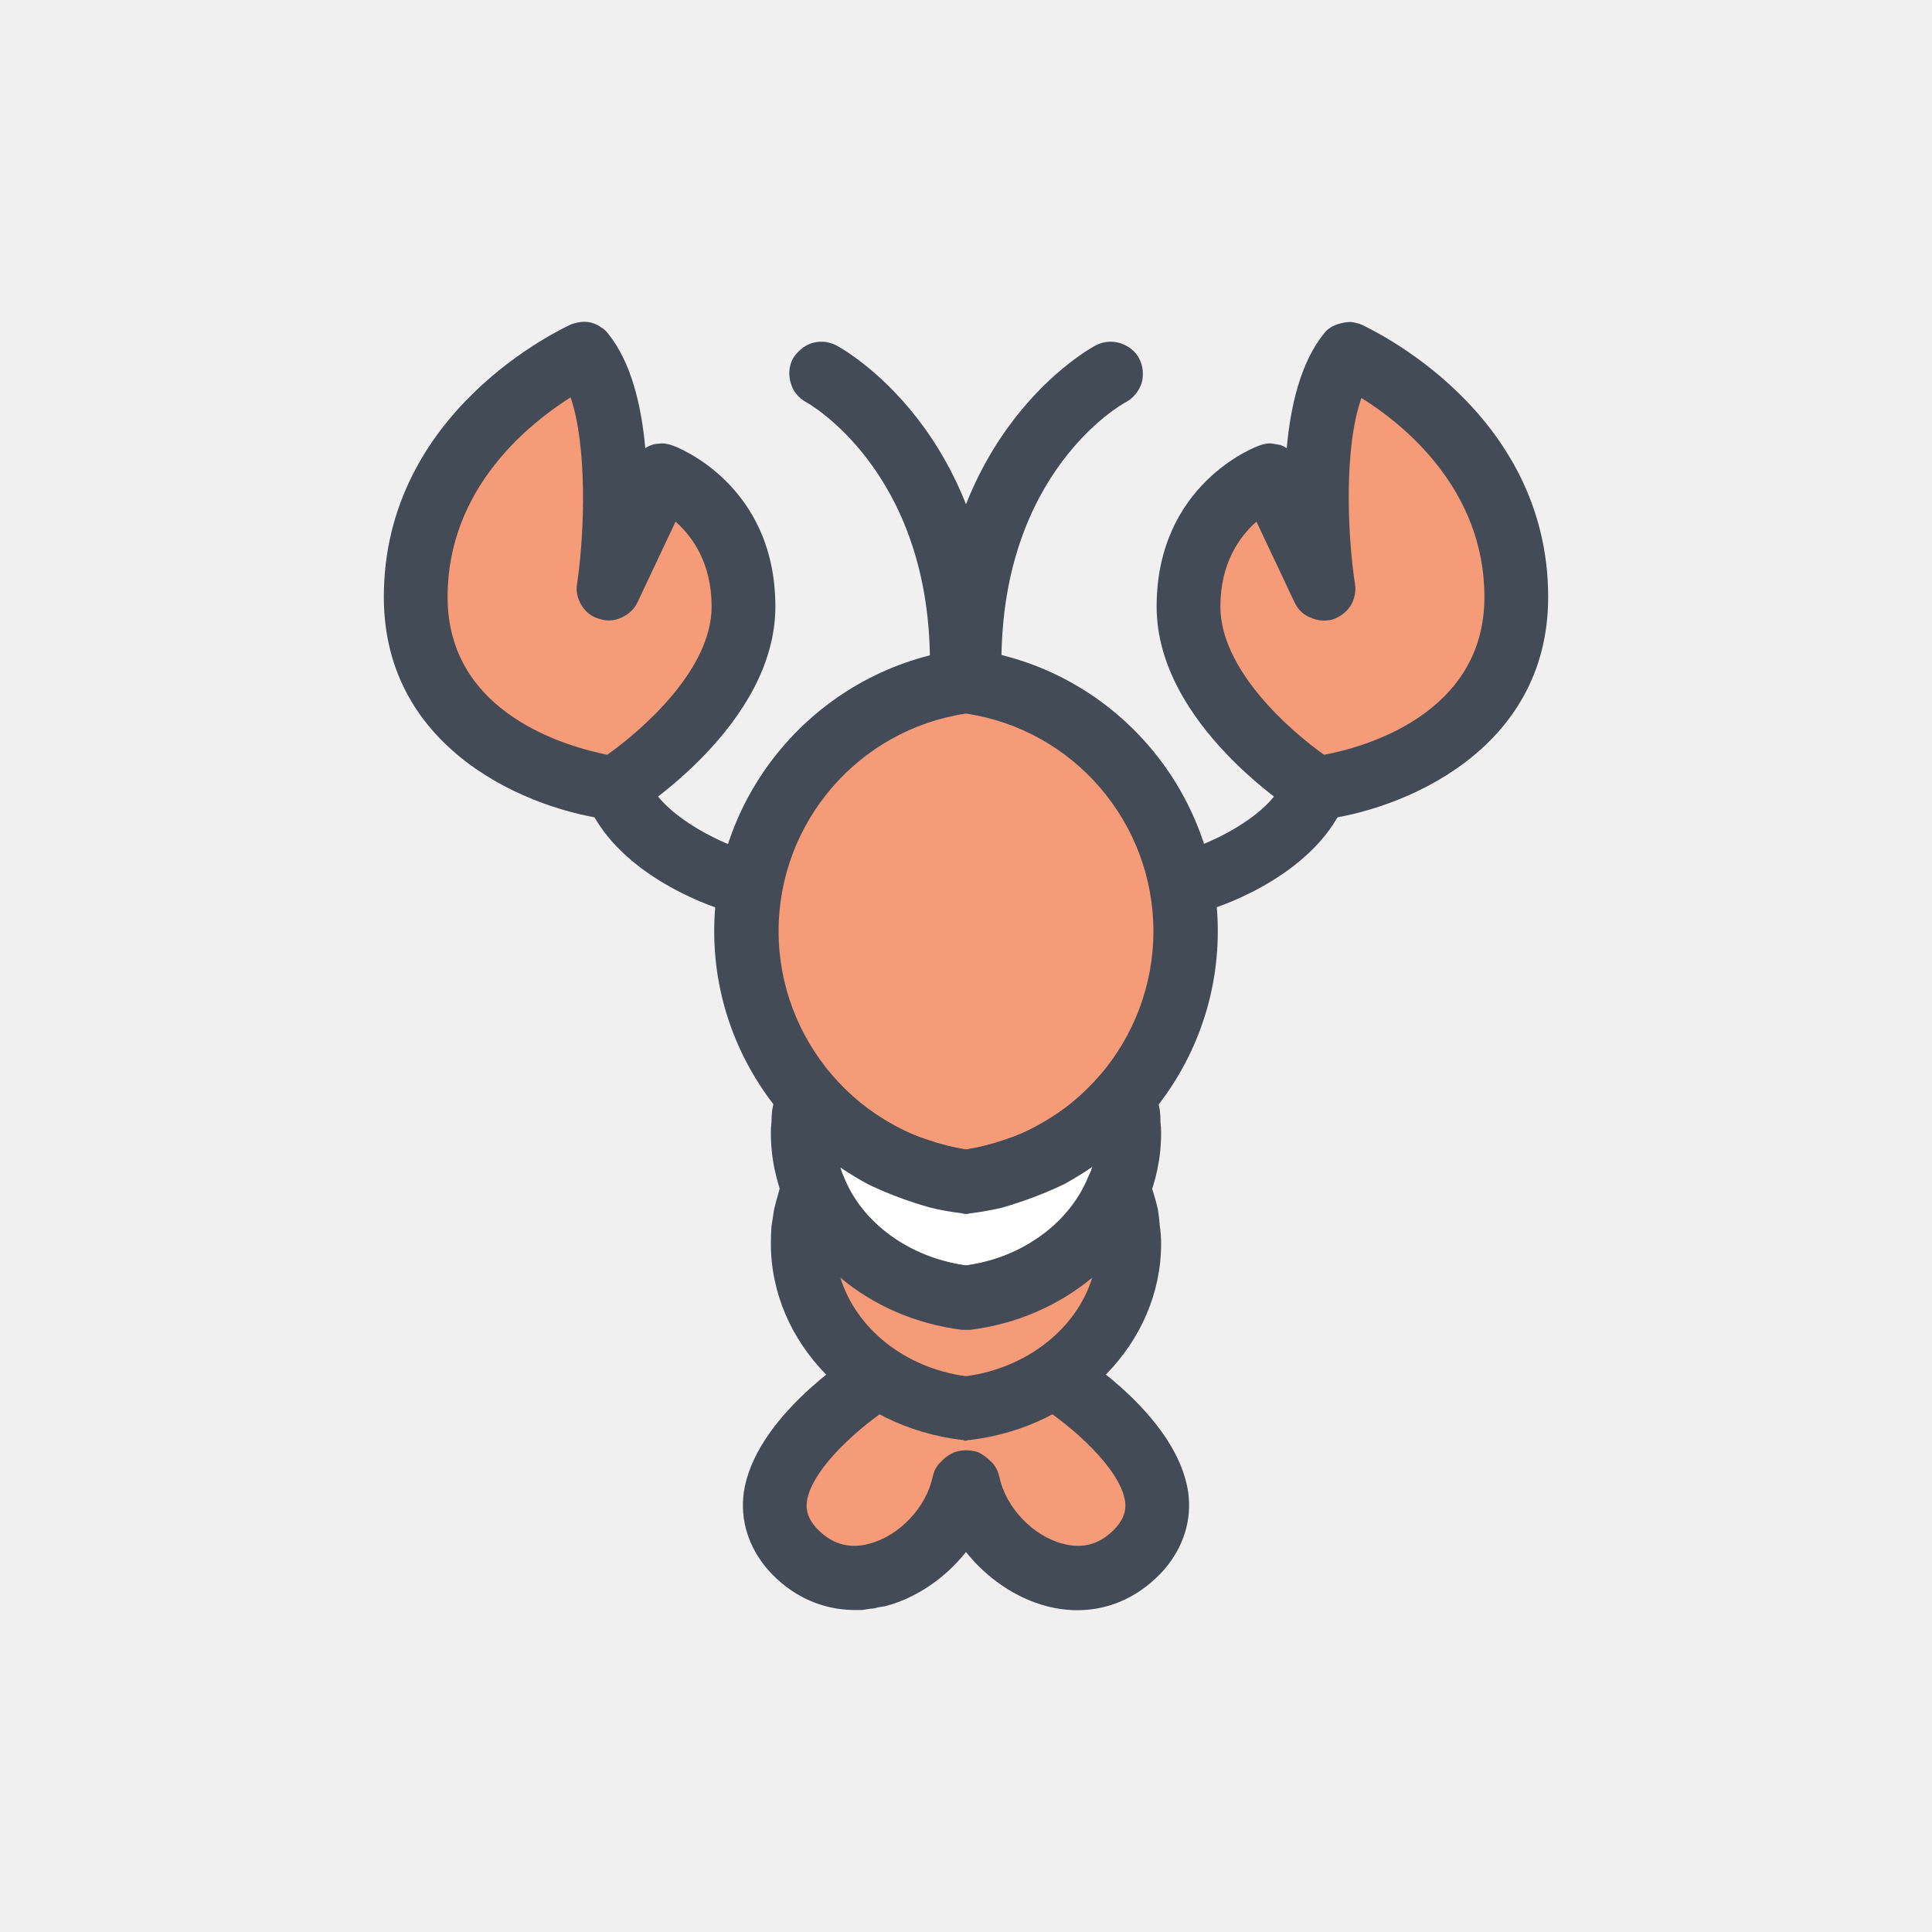
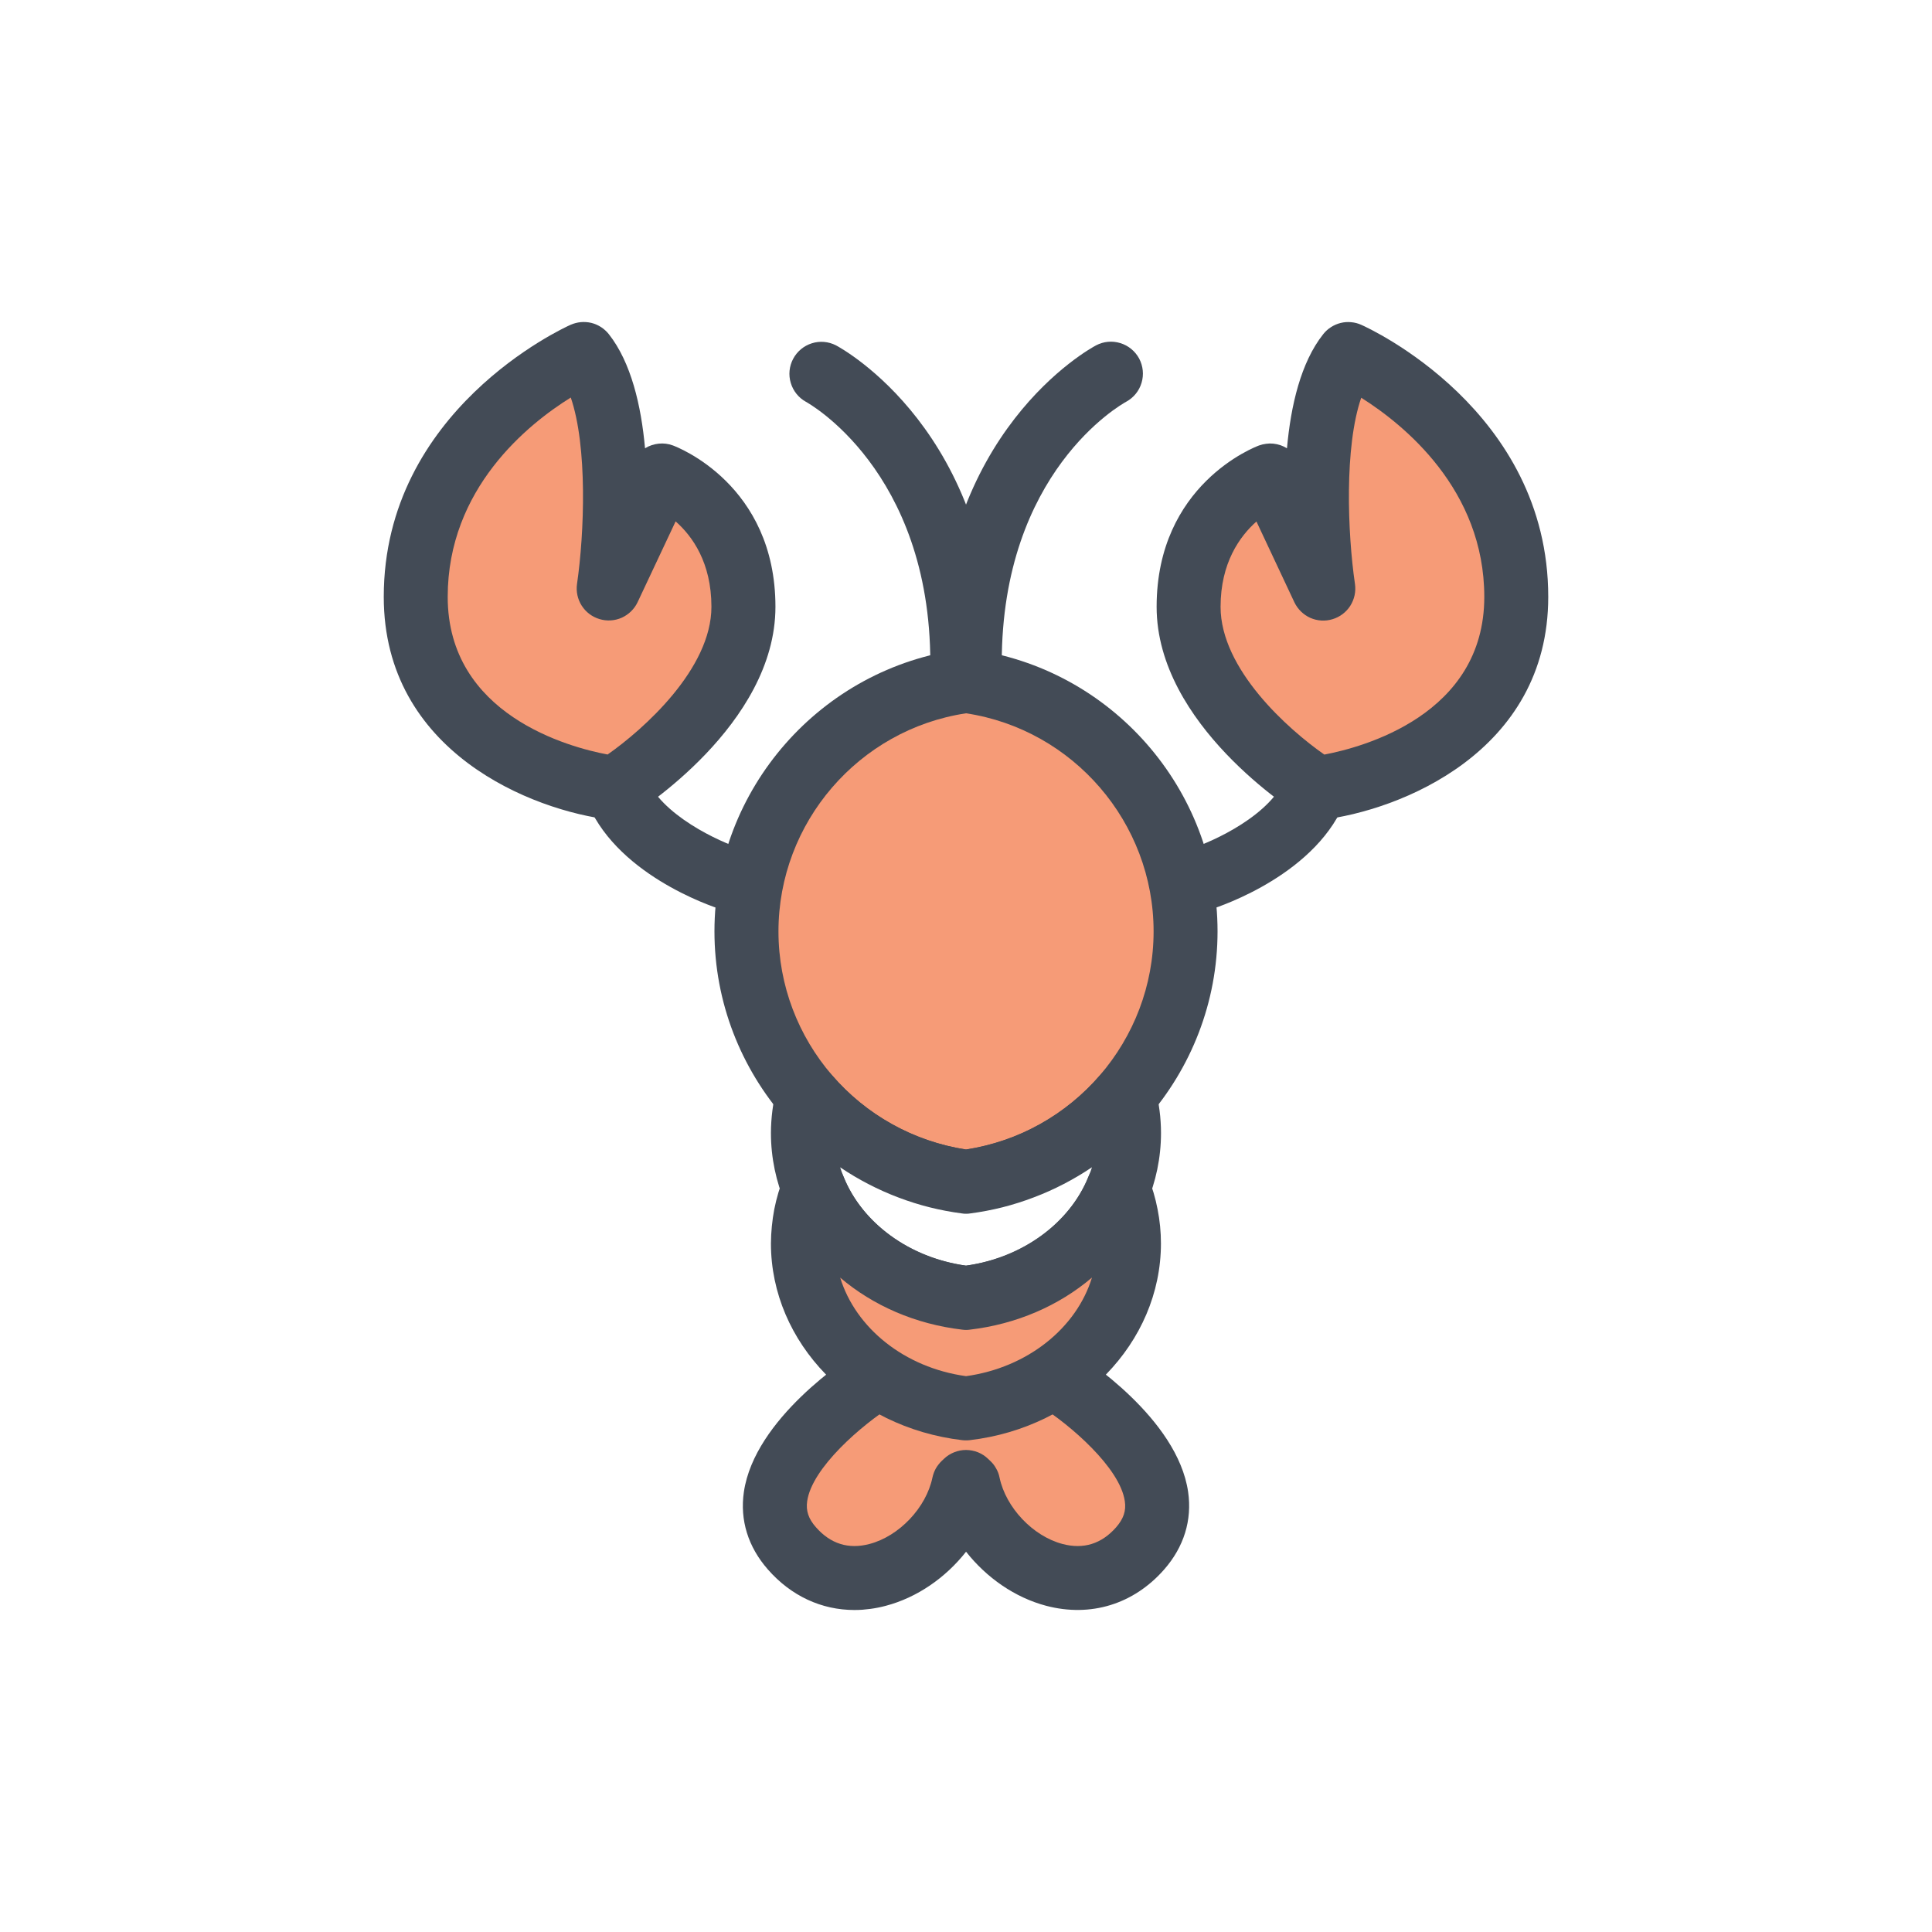
<svg xmlns="http://www.w3.org/2000/svg" version="1.2" viewBox="0 0 300 300" width="300" height="300">
-   <style>.a{fill:#f69b77}.b{fill:#434b56}.c{fill:#fff}</style>
-   <path class="a" d="m135.9 214.1c0 0-23.3 14.6-12.9 26.3 9 10.4 24.3 1.6 26.7-9.9l0.3-0.4 0.4 0.4c2.4 11.5 17.6 20.3 26.6 9.9 10.4-11.7-12.9-26.3-12.9-26.3" />
-   <path class="b" d="m132.7 250c-5.1 0-9.9-2.2-13.5-6.3-3-3.5-4.3-7.7-3.7-12 1.7-11.4 16.1-20.8 17.7-21.8 1.2-0.7 2.5-0.9 3.8-0.6 1.3 0.3 2.4 1 3.1 2.2 0.7 1.1 0.9 2.4 0.6 3.7-0.3 1.3-1.1 2.4-2.2 3.1-4.7 3-12.4 9.6-13.2 14.8-0.2 1.5 0.2 2.7 1.4 4.1 2.3 2.5 5.1 3.4 8.3 2.5 4.6-1.2 8.8-5.6 9.8-10.3q0.1-0.3 0.2-0.7 0.1-0.3 0.3-0.7 0.2-0.3 0.4-0.6 0.3-0.3 0.5-0.5l0.4-0.4q0.7-0.6 1.6-1 0.9-0.3 1.8-0.3 1 0 1.9 0.3 0.8 0.4 1.5 1l0.4 0.4q0.3 0.2 0.5 0.5 0.2 0.3 0.4 0.6 0.2 0.4 0.3 0.7 0.1 0.4 0.2 0.7c1 4.7 5.2 9.1 9.8 10.3 3.3 0.9 6 0 8.3-2.5 1.2-1.4 1.6-2.6 1.4-4.1-0.8-5.2-8.5-11.8-13.2-14.8-1.1-0.7-1.9-1.8-2.2-3.1-0.3-1.3-0.1-2.6 0.6-3.8 0.7-1.1 1.8-1.9 3.1-2.2 1.3-0.3 2.6 0 3.8 0.7 1.6 1 16 10.3 17.7 21.8 0.6 4.3-0.7 8.5-3.7 12-4.8 5.4-11.4 7.5-18.3 5.7-4.9-1.3-9.3-4.4-12.5-8.4-3.2 4-7.6 7.1-12.5 8.4q-0.6 0.1-1.2 0.2-0.6 0.2-1.2 0.2-0.6 0.1-1.2 0.2-0.6 0-1.2 0z" />
-   <path class="a" d="m150 105.7c-19.2 2.6-34.1 19-34.1 38.9 0 20 14.9 36.4 34.1 38.9 19.2-2.5 34.1-19 34.1-38.9 0-19.9-14.9-36.3-34.1-38.9z" />
-   <path class="b" d="m150 188.5q-0.1 0-0.2 0 0 0-0.1 0-0.1 0-0.2-0.1-0.1 0-0.1 0c-21.9-2.9-38.5-21.7-38.5-43.8 0-22.1 16.6-40.9 38.5-43.8q0.1 0 0.3 0 0.1 0 0.3 0 0.2 0 0.3 0 0.2 0 0.4 0c21.9 2.9 38.4 21.7 38.4 43.8 0 22.1-16.5 40.9-38.4 43.8q-0.1 0-0.2 0-0.1 0.1-0.2 0.1 0 0-0.1 0-0.1 0-0.2 0zm0-77.7c-16.7 2.5-29.1 16.9-29.1 33.8 0 16.9 12.5 31.4 29.1 33.9 16.7-2.5 29.1-17 29.1-33.9 0-16.9-12.4-31.3-29.1-33.8z" />
-   <path class="c" d="m150 183.5q-3.5-0.5-7-1.6-3.4-1.1-6.5-2.8-3.2-1.7-6-3.9-2.7-2.3-5.1-5-0.2 0.7-0.3 1.4-0.1 0.7-0.2 1.4-0.1 0.8-0.2 1.5 0 0.7 0 1.4c0 13.2 11 24 25.3 25.6 14.3-1.6 25.3-12.4 25.3-25.6q0-0.7 0-1.4-0.1-0.7-0.2-1.5-0.1-0.7-0.2-1.4-0.1-0.7-0.3-1.4-2.4 2.7-5.1 5-2.8 2.2-6 3.9-3.1 1.7-6.5 2.8-3.4 1.1-7 1.6z" />
-   <path class="b" d="m150 206.5q-0.1 0-0.1 0-0.1 0-0.2 0-0.1 0-0.1 0-0.1 0-0.2 0c-16.9-2-29.7-15.1-29.7-30.6q0-0.9 0.1-1.7 0-0.9 0.1-1.8 0.2-0.9 0.3-1.7 0.2-0.9 0.4-1.7c0.2-0.9 0.7-1.7 1.3-2.4 0.7-0.6 1.5-1 2.4-1.3 0.9-0.2 1.8-0.1 2.7 0.2 0.8 0.2 1.6 0.8 2.2 1.5q2 2.3 4.3 4.2 2.4 1.9 5.1 3.4 2.6 1.5 5.5 2.4 2.9 1 5.9 1.5 3-0.5 5.9-1.5 2.9-0.9 5.5-2.4 2.7-1.5 5.1-3.4 2.3-1.9 4.3-4.2c0.6-0.7 1.4-1.2 2.2-1.5 0.9-0.3 1.8-0.3 2.7-0.1 0.9 0.2 1.7 0.6 2.3 1.3 0.7 0.6 1.2 1.4 1.4 2.3q0.2 0.8 0.4 1.7 0.1 0.8 0.3 1.7 0.1 0.9 0.1 1.8 0.1 0.8 0.1 1.7c0 15.5-12.8 28.6-29.7 30.6q-0.1 0-0.2 0 0 0-0.1 0-0.1 0-0.2 0 0 0-0.1 0zm-19.5-25.2c2.4 7.8 9.9 13.9 19.5 15.2 9.6-1.3 17.1-7.4 19.6-15.3q-2.2 1.5-4.4 2.7-2.3 1.1-4.7 2-2.4 0.9-4.8 1.6-2.5 0.6-5 0.9-0.2 0-0.4 0.1-0.1 0-0.3 0-0.2 0-0.3 0-0.2-0.1-0.3-0.1-2.6-0.3-5-0.9-2.5-0.7-4.9-1.6-2.4-0.9-4.7-2-2.2-1.2-4.3-2.6z" />
-   <path class="a" d="m150 201.5c-11-1.2-20.1-8-23.6-17q-0.5 1-0.8 2.1-0.3 1-0.5 2.1-0.2 1.1-0.3 2.2-0.1 1.1-0.1 2.2c0 13.1 11 23.9 25.3 25.6 14.3-1.7 25.3-12.5 25.3-25.6q0-1.1-0.1-2.2-0.1-1.1-0.3-2.2-0.2-1.1-0.5-2.1-0.3-1.1-0.7-2.1c-3.6 9-12.7 15.7-23.7 17z" />
-   <path class="b" d="m150 223.7q-0.1 0-0.1 0-0.1 0-0.2 0-0.1-0.1-0.1-0.1-0.1 0-0.2 0c-16.9-2-29.7-15.1-29.7-30.5q0-1.4 0.1-2.7 0.2-1.3 0.4-2.6 0.3-1.3 0.7-2.6 0.3-1.3 0.8-2.5 0.3-0.7 0.8-1.3 0.5-0.6 1.1-1 0.6-0.4 1.3-0.6 0.7-0.3 1.5-0.3 0.7 0 1.4 0.3 0.7 0.2 1.3 0.6 0.7 0.4 1.1 1 0.5 0.6 0.8 1.3c2.8 7.2 10.3 12.6 19 13.8 8.7-1.2 16.1-6.6 19-13.8q0.3-0.7 0.8-1.3 0.4-0.6 1-1 0.7-0.4 1.4-0.6 0.7-0.3 1.4-0.3 0.8 0 1.5 0.3 0.7 0.2 1.3 0.6 0.6 0.4 1.1 1 0.5 0.6 0.7 1.3 0.5 1.2 0.9 2.5 0.4 1.3 0.7 2.6 0.2 1.3 0.3 2.6 0.2 1.3 0.2 2.7c0 15.4-12.8 28.5-29.7 30.5q-0.1 0-0.2 0 0 0-0.1 0-0.1 0.1-0.2 0.1 0 0-0.1 0zm-19.5-25.3c2.4 7.8 9.9 14 19.5 15.3 9.6-1.3 17.2-7.5 19.6-15.3-5.2 4.3-11.7 7.2-19 8.1q-0.2 0-0.3 0-0.1 0-0.3 0-0.1 0-0.3 0-0.1 0-0.3 0c-7.2-0.9-13.8-3.8-18.9-8.1zm18.9-90.5q-1 0-1.9-0.4-0.9-0.3-1.6-1-0.7-0.7-1.1-1.7-0.4-0.9-0.4-1.9c0-29.9-19.1-40.4-19.3-40.5-1.1-0.6-2-1.7-2.3-2.9-0.4-1.3-0.3-2.6 0.3-3.8 0.7-1.1 1.7-2 2.9-2.4 1.3-0.4 2.6-0.3 3.8 0.3 1 0.5 24.6 13.5 24.6 49.3q0 1-0.4 1.9-0.4 1-1.1 1.7-0.7 0.7-1.6 1-0.9 0.4-1.9 0.4z" />
-   <path class="b" d="m150.6 107.9q-1 0-1.9-0.4-0.9-0.3-1.6-1-0.7-0.7-1.1-1.7-0.4-0.9-0.4-1.9c0-35.8 23.6-48.8 24.6-49.3 1.2-0.6 2.5-0.7 3.8-0.3 1.2 0.4 2.3 1.2 2.9 2.4 0.6 1.1 0.7 2.5 0.4 3.7-0.4 1.3-1.3 2.4-2.4 3-0.8 0.4-19.4 10.9-19.4 40.5q0 1-0.3 1.9-0.4 1-1.1 1.7-0.7 0.7-1.6 1-0.9 0.4-1.9 0.4zm-37 33.6q-0.2 0-0.4 0-0.2-0.1-0.4-0.1-0.2 0-0.4-0.1-0.2 0-0.4-0.1c-1.7-0.5-16.8-5.6-21.1-17.3-0.4-1.2-0.4-2.6 0.2-3.8 0.5-1.1 1.6-2.1 2.8-2.5 1.2-0.5 2.6-0.4 3.8 0.1 1.2 0.6 2.1 1.6 2.6 2.8 2.2 6.1 11.6 10.3 14.7 11.3 1.2 0.3 2.1 1.1 2.7 2.1 0.7 1 0.9 2.2 0.7 3.4-0.1 1.1-0.7 2.2-1.6 3-0.9 0.7-2.1 1.2-3.2 1.2z" />
-   <path class="a" d="m94.5 91.4c0 0 3.9-26.6-3.9-36.4 0 0-26 11.6-26 37.7 0 26.1 30.9 29.7 30.9 29.7 0 0 19.9-12.4 19.9-28.2 0-15.7-12.6-20.4-12.6-20.4z" />
-   <path class="b" d="m95.5 127.3q-0.1 0-0.2 0 0 0-0.1 0-0.1 0-0.2 0 0 0-0.1 0c-12.2-1.4-35.3-10.5-35.3-34.6 0-29 27.8-41.7 29-42.3q0.8-0.3 1.6-0.4 0.8-0.1 1.6 0.1 0.8 0.2 1.5 0.7 0.7 0.4 1.2 1.1c3.5 4.4 5.1 11 5.7 17.7q0.4-0.3 1-0.5 0.5-0.2 1.1-0.2 0.5-0.1 1.1 0 0.6 0.1 1.1 0.3c0.6 0.2 15.9 6 15.9 25 0 18.3-21.4 31.8-22.3 32.4q-0.3 0.2-0.6 0.3-0.3 0.2-0.7 0.3-0.3 0.1-0.6 0.1-0.4 0-0.7 0zm-6.9-65.6c-6.6 4.2-19.1 14.2-19.1 31 0 18.3 18.9 23.3 24.8 24.5 5.6-4 16.2-13.3 16.2-23 0-6.8-3-10.9-5.6-13.2l-5.9 12.5c-0.5 1.1-1.4 1.9-2.5 2.4-1.1 0.5-2.3 0.6-3.4 0.2-1.2-0.3-2.1-1-2.8-2.1-0.6-1-0.9-2.2-0.7-3.3 1.2-8 1.6-21.4-1-29zm97.8 79.8c-1.1 0-2.3-0.5-3.2-1.2-0.9-0.8-1.5-1.9-1.7-3-0.1-1.2 0.1-2.4 0.7-3.4 0.6-1 1.6-1.8 2.7-2.1 3.4-1.1 12.6-5.2 14.8-11.3 0.5-1.2 1.4-2.2 2.6-2.8 1.2-0.5 2.6-0.6 3.8-0.1 1.2 0.4 2.2 1.3 2.8 2.5 0.6 1.2 0.6 2.6 0.2 3.8-4.3 11.7-19.4 16.8-21.2 17.3q-0.1 0.1-0.3 0.1-0.2 0.1-0.4 0.1-0.2 0-0.4 0.1-0.2 0-0.4 0z" />
-   <path class="a" d="m205.5 91.4c0 0-3.9-26.6 3.9-36.4 0 0 26 11.6 26 37.7 0 26.1-30.9 29.7-30.9 29.7 0 0-19.9-12.4-19.9-28.2 0-15.7 12.6-20.4 12.6-20.4z" />
-   <path class="b" d="m204.5 127.3q-0.3 0-0.7 0-0.3 0-0.6-0.1-0.4-0.1-0.7-0.3-0.3-0.1-0.6-0.3c-0.9-0.6-22.3-14.1-22.3-32.4 0-19 15.3-24.8 15.9-25q0.5-0.2 1.1-0.3 0.6-0.1 1.1 0 0.6 0.1 1.1 0.2 0.6 0.2 1 0.5c0.6-6.7 2.2-13.3 5.7-17.7q0.5-0.7 1.2-1.1 0.7-0.4 1.5-0.6 0.8-0.2 1.6-0.2 0.8 0.1 1.6 0.4c1.2 0.6 29 13.3 29 42.3 0 24.1-23.1 33.2-35.3 34.6q-0.1 0-0.2 0 0 0-0.1 0-0.1 0-0.1 0-0.1 0-0.2 0zm-9.4-46.3c-2.6 2.3-5.6 6.4-5.6 13.2 0 9.7 10.6 19.1 16.1 23 6-1.1 24.9-6.2 24.9-24.5 0-16.7-12.5-26.8-19.1-30.9-2.7 7.6-2.2 21-1 28.9 0.2 1.2-0.1 2.4-0.7 3.4-0.7 1-1.6 1.7-2.8 2.1-1.1 0.3-2.3 0.2-3.4-0.3-1.1-0.4-2-1.3-2.5-2.4z" />
+   <style>
+ 		.s0 { fill: #f69b77 } 
+ 		.s1 { fill: #434b56 } 
+ 		.s2 { fill: #ffffff } 
+ 		/* 新增背景样式，也可以直接在rect标签内写fill="#ffffff" */
+ 		.bg { fill: #ffffff; }
+ 	</style>
+   <rect class="bg" x="0" y="0" width="300" height="300" />
+   <path class="s0" d="m135.88 214.09c0 0-23.25 14.58-12.91 26.35 9.08 10.34 24.29 1.55 26.69-9.99l0.34-0.33 0.35 0.33c2.41 11.54 17.6 20.34 26.69 9.99 10.33-11.77-12.92-26.35-12.92-26.35" />
+   <path class="s1" d="m132.67 250c-5.09 0-9.82-2.17-13.43-6.29-3.08-3.51-4.37-7.67-3.73-12.05 1.67-11.4 16.09-20.75 17.73-21.78 1.12-0.7 2.46-0.92 3.74-0.62 1.28 0.29 2.39 1.09 3.09 2.2 0.7 1.11 0.93 2.46 0.64 3.74-0.29 1.28-1.08 2.4-2.19 3.1-4.7 2.96-12.43 9.6-13.18 14.79-0.22 1.5 0.2 2.75 1.36 4.06 2.26 2.58 5.06 3.46 8.31 2.6 4.61-1.21 8.81-5.64 9.78-10.32q0.08-0.36 0.21-0.72 0.13-0.35 0.31-0.68 0.19-0.33 0.42-0.62 0.23-0.3 0.5-0.56l0.35-0.33q0.69-0.66 1.58-1.01 0.89-0.36 1.85-0.36 0.96 0.01 1.85 0.36 0.89 0.36 1.58 1.03l0.35 0.33q0.27 0.26 0.5 0.55 0.22 0.3 0.4 0.62 0.19 0.33 0.32 0.68 0.13 0.35 0.2 0.72c0.98 4.66 5.18 9.1 9.78 10.31 3.26 0.86 6.06-0.02 8.32-2.59 1.15-1.32 1.58-2.57 1.35-4.06-0.75-5.2-8.49-11.85-13.19-14.81-1.11-0.7-1.9-1.82-2.2-3.1-0.29-1.29-0.06-2.63 0.64-3.75 0.7-1.12 1.82-1.91 3.1-2.2 1.28-0.3 2.63-0.07 3.75 0.63 1.64 1.04 16.07 10.38 17.73 21.78 0.64 4.39-0.65 8.56-3.72 12.06-4.74 5.4-11.41 7.45-18.31 5.64-4.86-1.28-9.28-4.37-12.45-8.4-3.17 4.03-7.6 7.12-12.47 8.4q-0.59 0.16-1.2 0.28-0.6 0.12-1.21 0.2-0.61 0.08-1.23 0.13-0.61 0.04-1.23 0.04z" />
+   <path class="s0" d="m150.01 105.74c-19.24 2.54-34.1 18.94-34.1 38.89 0 19.94 14.86 36.33 34.1 38.87 19.22-2.54 34.08-18.95 34.08-38.87 0-19.92-14.86-36.35-34.08-38.89z" />
+   <path class="s1" d="m150.01 188.47q-0.09 0-0.17-0.01-0.08 0-0.16 0-0.08-0.01-0.16-0.02-0.08 0-0.16-0.01c-21.9-2.89-38.42-21.72-38.42-43.81 0-22.09 16.52-40.92 38.42-43.8q0.16-0.02 0.33-0.03 0.16-0.01 0.32-0.01 0.16 0 0.32 0.01 0.17 0.01 0.33 0.03c21.89 2.88 38.4 21.72 38.4 43.8 0 22.08-16.51 40.91-38.4 43.8q-0.08 0.01-0.16 0.02-0.09 0.01-0.17 0.02-0.08 0-0.16 0-0.08 0.01-0.16 0.01zm0-77.71c-16.66 2.51-29.13 16.96-29.13 33.87 0 16.91 12.47 31.34 29.13 33.87 16.64-2.54 29.12-16.98 29.12-33.87 0-16.9-12.48-31.35-29.12-33.87z" />
+   <path class="s2" d="m150.01 183.5q-3.55-0.47-6.96-1.58-3.41-1.1-6.56-2.81-3.15-1.7-5.94-3.95-2.79-2.24-5.13-4.96-0.18 0.7-0.32 1.41-0.13 0.71-0.23 1.43-0.09 0.72-0.14 1.44-0.04 0.73-0.05 1.45c0 13.12 11.03 23.94 25.33 25.6 14.28-1.66 25.31-12.48 25.31-25.6q0-0.73-0.05-1.45-0.05-0.72-0.14-1.44-0.09-0.72-0.23-1.43-0.14-0.71-0.32-1.41-2.34 2.71-5.13 4.96-2.79 2.24-5.94 3.95-3.15 1.7-6.55 2.81-3.41 1.11-6.95 1.58z" />
+   <path class="s1" d="m150.01 206.5q-0.08 0-0.15 0-0.07 0-0.14-0.01-0.07 0-0.15-0.01-0.07 0-0.14-0.01c-16.94-1.98-29.72-15.1-29.72-30.54q0-0.88 0.06-1.76 0.06-0.88 0.17-1.75 0.11-0.87 0.28-1.73 0.16-0.87 0.38-1.72c0.22-0.88 0.69-1.69 1.33-2.33 0.65-0.63 1.47-1.08 2.35-1.29 0.89-0.21 1.82-0.17 2.68 0.12 0.87 0.28 1.64 0.8 2.23 1.49q1.99 2.31 4.35 4.23 2.36 1.92 5.03 3.39 2.66 1.48 5.54 2.46 2.88 0.99 5.89 1.45 3.01-0.47 5.9-1.45 2.88-0.98 5.54-2.46 2.67-1.48 5.03-3.4 2.36-1.92 4.35-4.22c0.59-0.69 1.36-1.2 2.22-1.48 0.87-0.28 1.79-0.32 2.67-0.11 0.88 0.2 1.69 0.65 2.34 1.28 0.65 0.64 1.11 1.44 1.33 2.31q0.22 0.86 0.39 1.72 0.17 0.86 0.28 1.74 0.12 0.87 0.17 1.75 0.06 0.88 0.06 1.76c0 15.44-12.76 28.56-29.7 30.54q-0.07 0.01-0.14 0.01-0.08 0.01-0.15 0.01-0.07 0.01-0.14 0.01-0.07 0-0.14 0zm-19.55-25.24c2.41 7.81 9.99 13.95 19.55 15.27 9.55-1.32 17.13-7.46 19.55-15.28q-2.12 1.43-4.38 2.6-2.27 1.18-4.66 2.08-2.38 0.91-4.86 1.54-2.47 0.62-5 0.95-0.16 0.03-0.32 0.04-0.17 0.01-0.33 0.01-0.16 0-0.33-0.01-0.16-0.01-0.32-0.04-2.53-0.33-5.01-0.95-2.47-0.62-4.86-1.53-2.38-0.9-4.65-2.08-2.27-1.17-4.38-2.6z" />
+   <path class="s0" d="m150.01 201.53c-11.02-1.28-20.07-8.01-23.65-17.02q-0.41 1.02-0.72 2.07-0.32 1.06-0.53 2.14-0.21 1.07-0.31 2.17-0.11 1.09-0.11 2.19c0 13.13 11.02 23.94 25.32 25.61 14.28-1.67 25.31-12.48 25.31-25.61q0-1.1-0.11-2.19-0.1-1.09-0.31-2.17-0.22-1.08-0.53-2.13-0.31-1.05-0.72-2.07c-3.58 9-12.63 15.73-23.64 17.01z" />
+   <path class="s1" d="m150.01 223.66q-0.08 0-0.15 0-0.07-0.01-0.14-0.01-0.08 0-0.15-0.01-0.07-0.01-0.14-0.01c-16.94-1.99-29.72-15.12-29.72-30.55q0.01-1.34 0.14-2.66 0.13-1.33 0.38-2.65 0.26-1.31 0.64-2.59 0.38-1.28 0.88-2.52 0.27-0.69 0.74-1.27 0.47-0.58 1.08-1 0.62-0.41 1.33-0.63 0.71-0.22 1.45-0.22 0.75 0 1.46 0.22 0.72 0.22 1.33 0.64 0.62 0.42 1.09 1 0.46 0.58 0.74 1.27c2.88 7.26 10.31 12.65 19.02 13.86 8.71-1.21 16.14-6.6 19.03-13.86q0.28-0.69 0.74-1.27 0.47-0.59 1.09-1 0.62-0.42 1.33-0.64 0.71-0.22 1.46-0.22 0.74 0 1.45 0.22 0.72 0.22 1.33 0.64 0.62 0.42 1.08 1 0.47 0.58 0.75 1.27 0.49 1.24 0.87 2.52 0.38 1.28 0.63 2.59 0.26 1.31 0.39 2.64 0.13 1.33 0.13 2.66c0 15.43-12.77 28.57-29.7 30.55q-0.07 0.01-0.14 0.01-0.07 0.01-0.14 0.01-0.07 0-0.14 0.01-0.07 0-0.14 0zm-19.55-25.28c2.4 7.83 9.98 13.99 19.55 15.31 9.56-1.33 17.15-7.48 19.55-15.31-5.12 4.36-11.71 7.24-18.98 8.09q-0.14 0.02-0.28 0.03-0.15 0.01-0.29 0.01-0.15 0-0.29-0.01-0.14-0.01-0.29-0.03c-7.28-0.85-13.86-3.73-18.98-8.09zm18.96-90.47q-0.99 0-1.9-0.37-0.91-0.38-1.61-1.08-0.7-0.7-1.08-1.61-0.37-0.91-0.37-1.9c0-29.98-19.12-40.45-19.32-40.56-1.14-0.63-1.98-1.68-2.35-2.93-0.38-1.25-0.24-2.59 0.37-3.74 0.61-1.15 1.65-2.02 2.89-2.41 1.24-0.4 2.59-0.28 3.75 0.31 1 0.53 24.59 13.44 24.59 49.33q-0.01 0.99-0.38 1.9-0.38 0.91-1.08 1.61-0.7 0.7-1.61 1.08-0.91 0.37-1.9 0.37z" />
+   <path class="s1" d="m150.59 107.91q-0.99 0-1.9-0.37-0.92-0.38-1.62-1.08-0.69-0.7-1.07-1.61-0.38-0.91-0.38-1.9c0-35.89 23.58-48.8 24.59-49.33 1.16-0.61 2.51-0.73 3.76-0.34 1.25 0.38 2.3 1.25 2.92 2.4 0.61 1.16 0.75 2.51 0.37 3.76-0.37 1.26-1.23 2.31-2.38 2.94-0.83 0.45-19.33 10.93-19.33 40.57q0 0.98-0.38 1.9-0.38 0.91-1.07 1.61-0.7 0.7-1.61 1.08-0.92 0.37-1.9 0.37zm-37.04 33.56q-0.19 0-0.38-0.02-0.19-0.01-0.38-0.04-0.19-0.03-0.37-0.07-0.19-0.04-0.37-0.1c-1.71-0.54-16.82-5.62-21.11-17.29-0.45-1.24-0.4-2.61 0.15-3.8 0.56-1.2 1.56-2.12 2.8-2.58 1.23-0.45 2.6-0.4 3.8 0.15 1.19 0.56 2.12 1.56 2.57 2.8 2.23 6.06 11.65 10.26 14.79 11.25 1.12 0.37 2.08 1.12 2.7 2.12 0.62 1.01 0.86 2.2 0.68 3.37-0.18 1.17-0.77 2.23-1.66 3-0.9 0.77-2.04 1.2-3.22 1.21z" />
+   <path class="s0" d="m94.51 91.39c0 0 3.88-26.6-3.87-36.41 0 0-26.09 11.63-26.09 37.71 0 26.09 30.93 29.71 30.93 29.71 0 0 19.96-12.4 19.96-28.15 0-15.76-12.67-20.41-12.67-20.41z" />
+   <path class="s1" d="m95.48 127.35q-0.08 0-0.15 0-0.07 0-0.14-0.01-0.07 0-0.14-0.01-0.08-0.01-0.15-0.02c-12.21-1.42-35.31-10.5-35.31-34.63 0-28.97 27.84-41.72 29.02-42.25q0.76-0.33 1.59-0.41 0.82-0.07 1.63 0.12 0.8 0.2 1.5 0.65 0.69 0.45 1.21 1.1c3.45 4.38 5.02 11.05 5.62 17.72q0.48-0.3 1.02-0.48 0.53-0.18 1.1-0.24 0.56-0.06 1.12 0.01 0.56 0.07 1.09 0.27c0.65 0.24 15.92 6.06 15.92 25.06 0 18.31-21.39 31.8-22.31 32.37q-0.29 0.19-0.61 0.33-0.31 0.14-0.65 0.23-0.33 0.09-0.67 0.14-0.35 0.05-0.69 0.05zm-6.85-65.62c-6.65 4.13-19.11 14.13-19.11 30.95 0 18.35 18.9 23.37 24.83 24.48 5.58-3.91 16.12-13.29 16.12-22.94 0-6.85-2.96-10.97-5.56-13.26l-5.9 12.54c-0.51 1.08-1.39 1.93-2.47 2.42-1.09 0.48-2.31 0.56-3.45 0.21-1.14-0.34-2.12-1.08-2.76-2.08-0.64-1-0.9-2.2-0.73-3.38 1.15-7.94 1.64-21.33-0.97-28.94zm97.82 79.74c-1.19 0-2.34-0.43-3.23-1.2-0.9-0.77-1.5-1.84-1.68-3.01-0.18-1.17 0.06-2.37 0.69-3.37 0.62-1.01 1.58-1.76 2.71-2.12 3.36-1.08 12.57-5.21 14.79-11.26 0.46-1.24 1.38-2.24 2.58-2.79 1.2-0.56 2.56-0.61 3.8-0.16 1.23 0.46 2.24 1.39 2.79 2.58 0.55 1.2 0.61 2.56 0.16 3.8-4.29 11.67-19.4 16.75-21.12 17.29q-0.18 0.06-0.36 0.1-0.19 0.05-0.38 0.08-0.18 0.03-0.37 0.04-0.19 0.02-0.38 0.02z" />
+   <path class="s0" d="m205.48 91.39c0 0-3.87-26.6 3.88-36.41 0 0 26.09 11.63 26.09 37.71 0 26.09-30.93 29.69-30.93 29.69 0 0-19.95-12.4-19.95-28.15 0-15.75 12.66-20.4 12.66-20.4z" />
+   <path class="s1" d="m204.52 127.35q-0.35 0-0.69-0.05-0.34-0.05-0.68-0.14-0.33-0.1-0.64-0.24-0.32-0.14-0.61-0.32c-0.91-0.56-22.3-14.06-22.3-32.37 0-19 15.26-24.82 15.91-25.06q0.53-0.19 1.1-0.26 0.56-0.08 1.12-0.02 0.56 0.06 1.1 0.24 0.53 0.19 1.01 0.48c0.6-6.67 2.16-13.34 5.62-17.71q0.51-0.65 1.21-1.1 0.7-0.45 1.5-0.65 0.81-0.2 1.63-0.12 0.83 0.07 1.58 0.41c1.19 0.52 29.03 13.27 29.03 42.24 0 24.14-23.1 33.21-35.32 34.64q-0.07 0.01-0.14 0.01-0.07 0.01-0.14 0.01-0.08 0.01-0.15 0.01-0.07 0-0.14 0zm-9.42-46.37c-2.6 2.31-5.57 6.43-5.57 13.25 0 9.71 10.53 19.05 16.11 22.94 5.92-1.12 24.84-6.14 24.84-24.48 0-16.68-12.49-26.76-19.11-30.93-2.63 7.62-2.13 21-0.97 28.93 0.17 1.17-0.09 2.37-0.73 3.38-0.64 1-1.62 1.74-2.76 2.08-1.14 0.35-2.36 0.27-3.45-0.21-1.08-0.49-1.96-1.35-2.47-2.42z" />
</svg>
